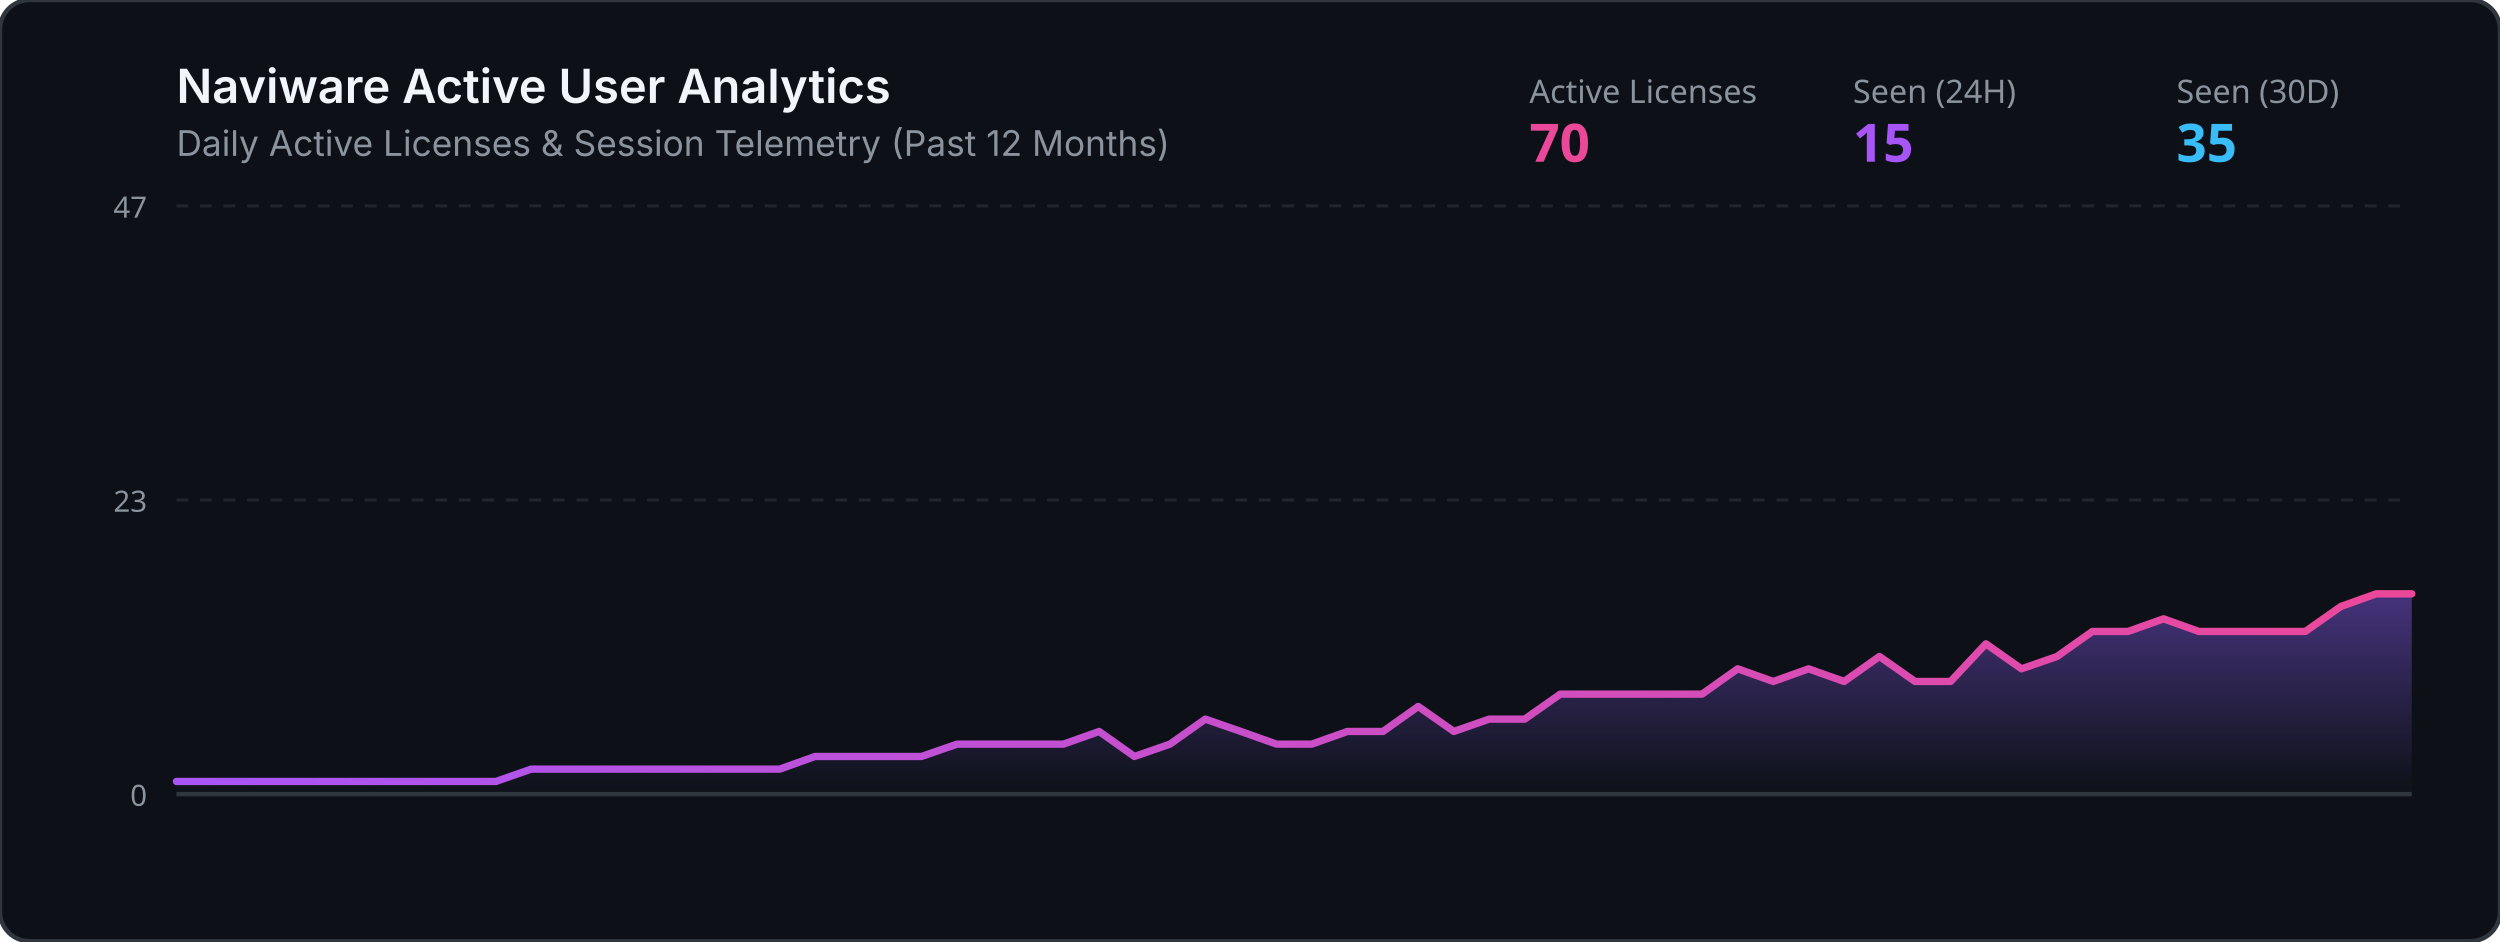
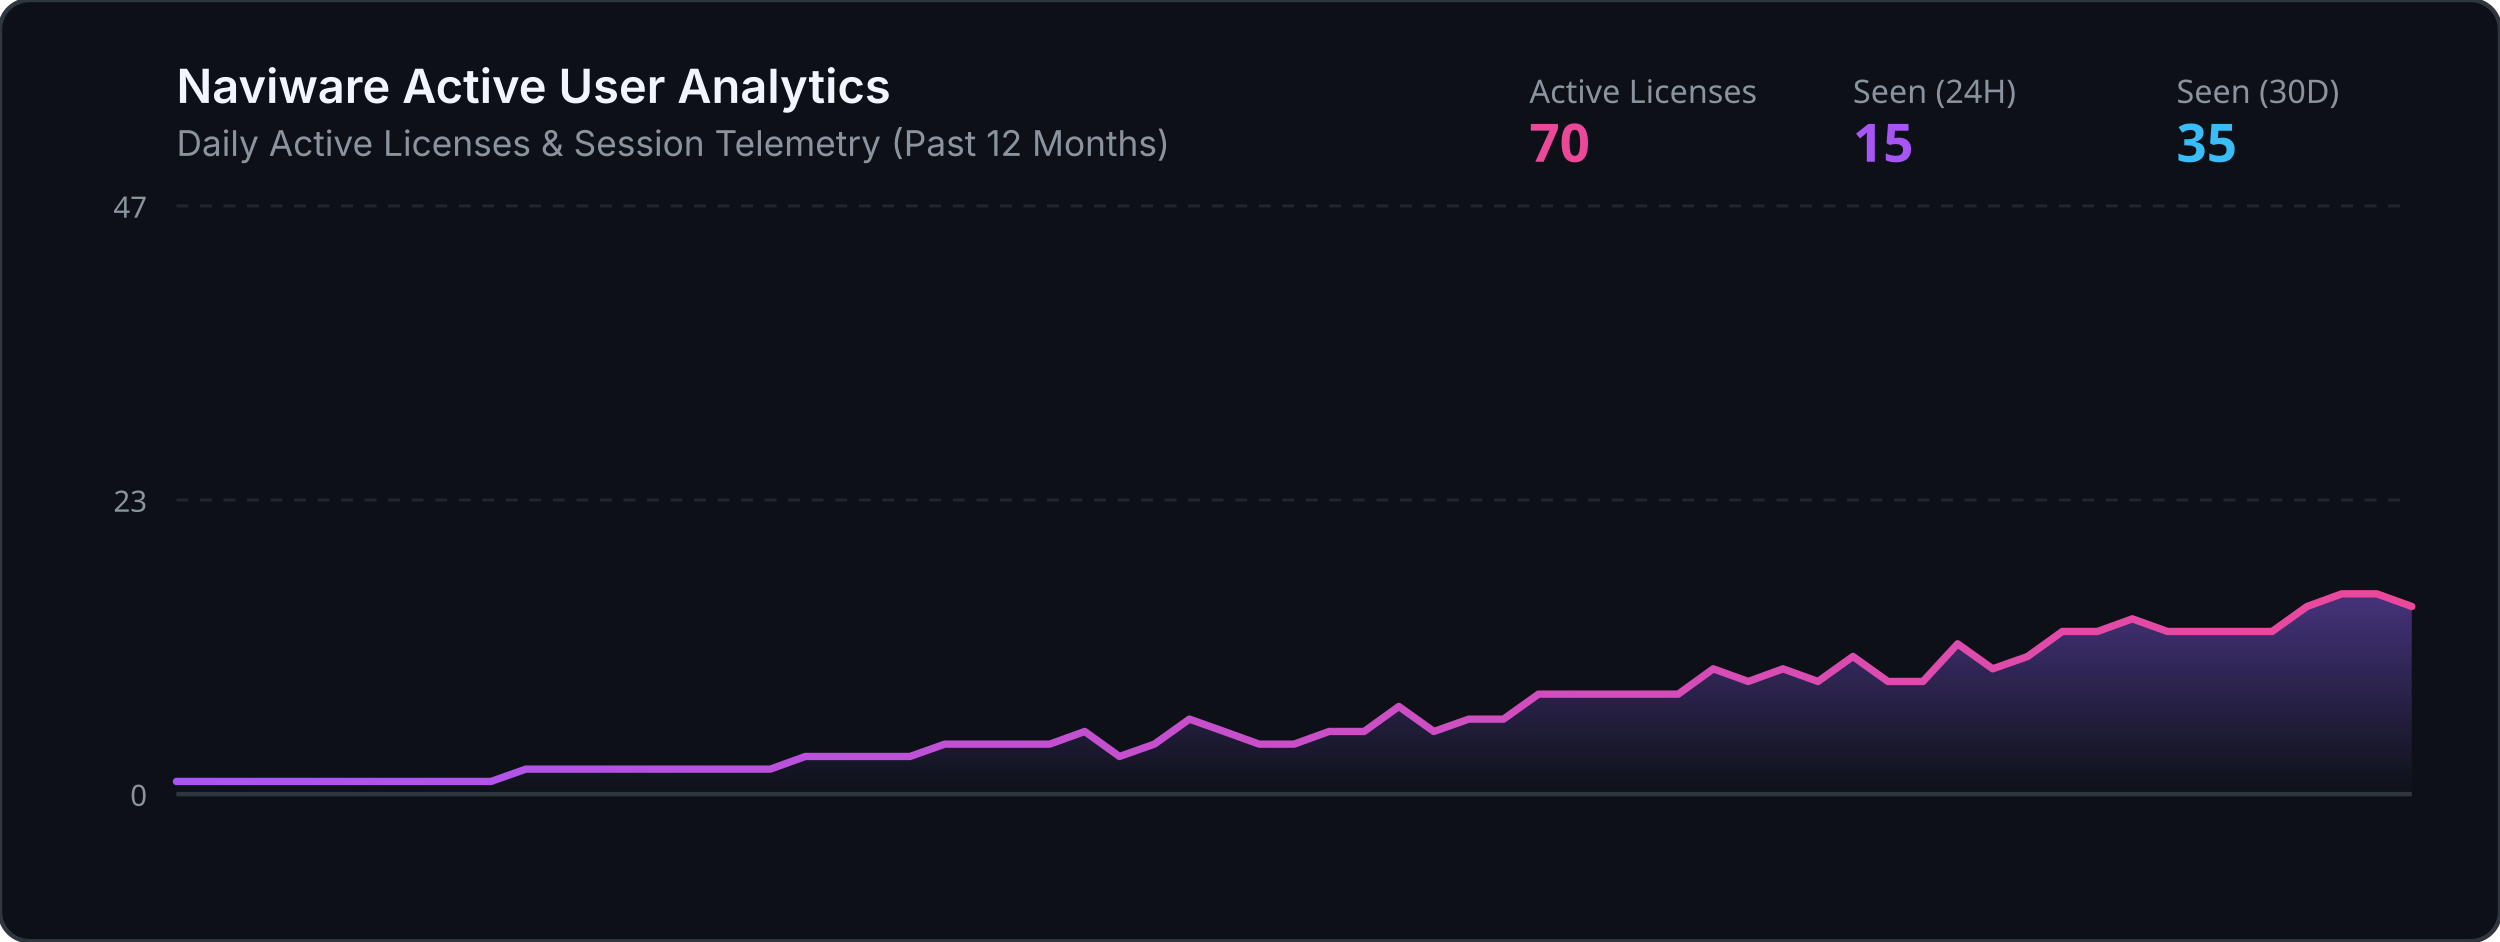
<svg xmlns="http://www.w3.org/2000/svg" viewBox="0 0 850 320" width="100%" height="320">
  <defs>
    <linearGradient id="grad" x1="0%" y1="0%" x2="0%" y2="100%">
      <stop offset="0%" stop-color="#8b5cf6" stop-opacity="0.45" />
      <stop offset="100%" stop-color="#8b5cf6" stop-opacity="0.0" />
    </linearGradient>
    <linearGradient id="lineGrad" x1="0%" y1="0%" x2="100%" y2="0%">
      <stop offset="0%" stop-color="#a855f7" />
      <stop offset="100%" stop-color="#ec4899" />
    </linearGradient>
  </defs>
  <rect width="850" height="320" rx="10" fill="#0d1117" stroke="#30363d" stroke-width="1.5" />
  <text x="60" y="35" fill="#f0f6fc" font-family="-apple-system,BlinkMacSystemFont,Segoe UI,sans-serif" font-size="16" font-weight="600">Naviware Active User Analytics</text>
  <text x="60" y="53" fill="#8b949e" font-family="-apple-system,BlinkMacSystemFont,Segoe UI,sans-serif" font-size="12">Daily Active Licenses &amp; Session Telemetry (Past 12 Months)</text>
  <text x="520" y="35" fill="#8b949e" font-family="sans-serif" font-size="11">Active Licenses</text>
  <text x="520" y="55" fill="#ec4899" font-family="sans-serif" font-size="18" font-weight="bold">70</text>
  <text x="630" y="35" fill="#8b949e" font-family="sans-serif" font-size="11">Seen (24H)</text>
  <text x="630" y="55" fill="#a855f7" font-family="sans-serif" font-size="18" font-weight="bold">15</text>
  <text x="740" y="35" fill="#8b949e" font-family="sans-serif" font-size="11">Seen (30D)</text>
  <text x="740" y="55" fill="#38bdf8" font-family="sans-serif" font-size="18" font-weight="bold">35</text>
  <line x1="60" y1="70" x2="820" y2="70" stroke="#21262d" stroke-width="1" stroke-dasharray="4" />
  <line x1="60" y1="170.0" x2="820" y2="170.0" stroke="#21262d" stroke-width="1" stroke-dasharray="4" />
  <line x1="60" y1="270" x2="820" y2="270" stroke="#30363d" stroke-width="1.5" />
  <text x="50" y="74" fill="#8b949e" font-family="sans-serif" font-size="10" text-anchor="end">47</text>
  <text x="50" y="174.0" fill="#8b949e" font-family="sans-serif" font-size="10" text-anchor="end">23</text>
  <text x="50" y="274" fill="#8b949e" font-family="sans-serif" font-size="10" text-anchor="end">0</text>
-   <polygon points="60,270 60.0,265.7 72.1,265.7 84.1,265.7 96.2,265.7 108.3,265.7 120.3,265.7 132.4,265.7 144.4,265.7 156.5,265.7 168.6,265.7 180.6,261.5 192.7,261.5 204.8,261.5 216.8,261.5 228.9,261.5 241.0,261.5 253.0,261.5 265.1,261.5 277.1,257.2 289.2,257.2 301.3,257.2 313.3,257.2 325.4,253.0 337.5,253.0 349.5,253.0 361.6,253.0 373.7,248.7 385.7,257.2 397.8,253.0 409.8,244.5 421.9,248.7 434.0,253.0 446.0,253.0 458.1,248.7 470.2,248.7 482.2,240.2 494.3,248.7 506.3,244.5 518.4,244.5 530.5,236.0 542.5,236.0 554.6,236.0 566.7,236.0 578.7,236.0 590.8,227.4 602.9,231.7 614.9,227.4 627.0,231.7 639.0,223.2 651.1,231.7 663.2,231.7 675.2,218.9 687.3,227.4 699.4,223.2 711.4,214.7 723.5,214.7 735.6,210.4 747.6,214.7 759.7,214.7 771.7,214.7 783.8,214.7 795.9,206.2 807.9,201.9 820.0,201.9 820,270" fill="url(#grad)" />
-   <polyline points="60.0,265.7 72.1,265.7 84.1,265.7 96.2,265.7 108.3,265.7 120.3,265.7 132.4,265.7 144.4,265.7 156.5,265.7 168.6,265.7 180.6,261.5 192.7,261.5 204.8,261.5 216.8,261.5 228.9,261.5 241.0,261.5 253.0,261.5 265.1,261.5 277.1,257.2 289.2,257.2 301.3,257.2 313.3,257.2 325.4,253.0 337.5,253.0 349.5,253.0 361.6,253.0 373.7,248.7 385.7,257.2 397.8,253.0 409.8,244.5 421.9,248.7 434.0,253.0 446.0,253.0 458.1,248.7 470.2,248.7 482.2,240.2 494.3,248.7 506.3,244.5 518.4,244.5 530.5,236.0 542.5,236.0 554.6,236.0 566.7,236.0 578.7,236.0 590.8,227.4 602.9,231.7 614.9,227.4 627.0,231.7 639.0,223.2 651.1,231.7 663.2,231.7 675.2,218.9 687.3,227.4 699.4,223.2 711.4,214.7 723.5,214.7 735.6,210.4 747.6,214.7 759.7,214.7 771.7,214.7 783.8,214.7 795.9,206.2 807.9,201.9 820.0,201.9" fill="none" stroke="url(#lineGrad)" stroke-width="2.5" stroke-linecap="round" stroke-linejoin="round" />
+   <polygon points="60,270 60.0,265.7 71.9,265.7 83.8,265.7 95.6,265.7 107.5,265.7 119.4,265.7 131.2,265.7 143.1,265.7 155.0,265.7 166.9,265.7 178.8,261.5 190.6,261.5 202.5,261.5 214.4,261.5 226.2,261.5 238.1,261.5 250.0,261.5 261.9,261.5 273.8,257.2 285.6,257.2 297.5,257.2 309.4,257.2 321.2,253.0 333.1,253.0 345.0,253.0 356.9,253.0 368.8,248.7 380.6,257.2 392.5,253.0 404.4,244.5 416.2,248.7 428.1,253.0 440.0,253.0 451.9,248.7 463.8,248.7 475.6,240.2 487.5,248.7 499.4,244.5 511.2,244.5 523.1,236.0 535.0,236.0 546.9,236.0 558.8,236.0 570.6,236.0 582.5,227.4 594.4,231.7 606.2,227.4 618.1,231.7 630.0,223.2 641.9,231.7 653.8,231.7 665.6,218.9 677.5,227.4 689.4,223.2 701.2,214.7 713.1,214.7 725.0,210.4 736.9,214.7 748.8,214.7 760.6,214.7 772.5,214.7 784.4,206.2 796.2,201.9 808.1,201.9 820.0,206.2 820,270" fill="url(#grad)" />
+   <polyline points="60.0,265.7 71.9,265.7 83.8,265.7 95.6,265.7 107.5,265.7 119.4,265.7 131.2,265.7 143.1,265.7 155.0,265.7 166.9,265.7 178.8,261.5 190.6,261.5 202.5,261.5 214.4,261.5 226.2,261.5 238.1,261.5 250.0,261.5 261.9,261.5 273.8,257.2 285.6,257.2 297.5,257.2 309.4,257.2 321.2,253.0 333.1,253.0 345.0,253.0 356.9,253.0 368.8,248.7 380.6,257.2 392.5,253.0 404.4,244.5 416.2,248.7 428.1,253.0 440.0,253.0 451.9,248.7 463.8,248.7 475.6,240.2 487.5,248.7 499.4,244.5 511.2,244.5 523.1,236.0 535.0,236.0 546.9,236.0 558.8,236.0 570.6,236.0 582.5,227.4 594.4,231.7 606.2,227.4 618.1,231.7 630.0,223.2 641.9,231.7 653.8,231.7 665.6,218.9 677.5,227.4 689.4,223.2 701.2,214.7 713.1,214.7 725.0,210.4 736.9,214.7 748.8,214.7 760.6,214.7 772.5,214.7 784.4,206.2 796.2,201.9 808.1,201.9 820.0,206.2" fill="none" stroke="url(#lineGrad)" stroke-width="2.5" stroke-linecap="round" stroke-linejoin="round" />
</svg>
